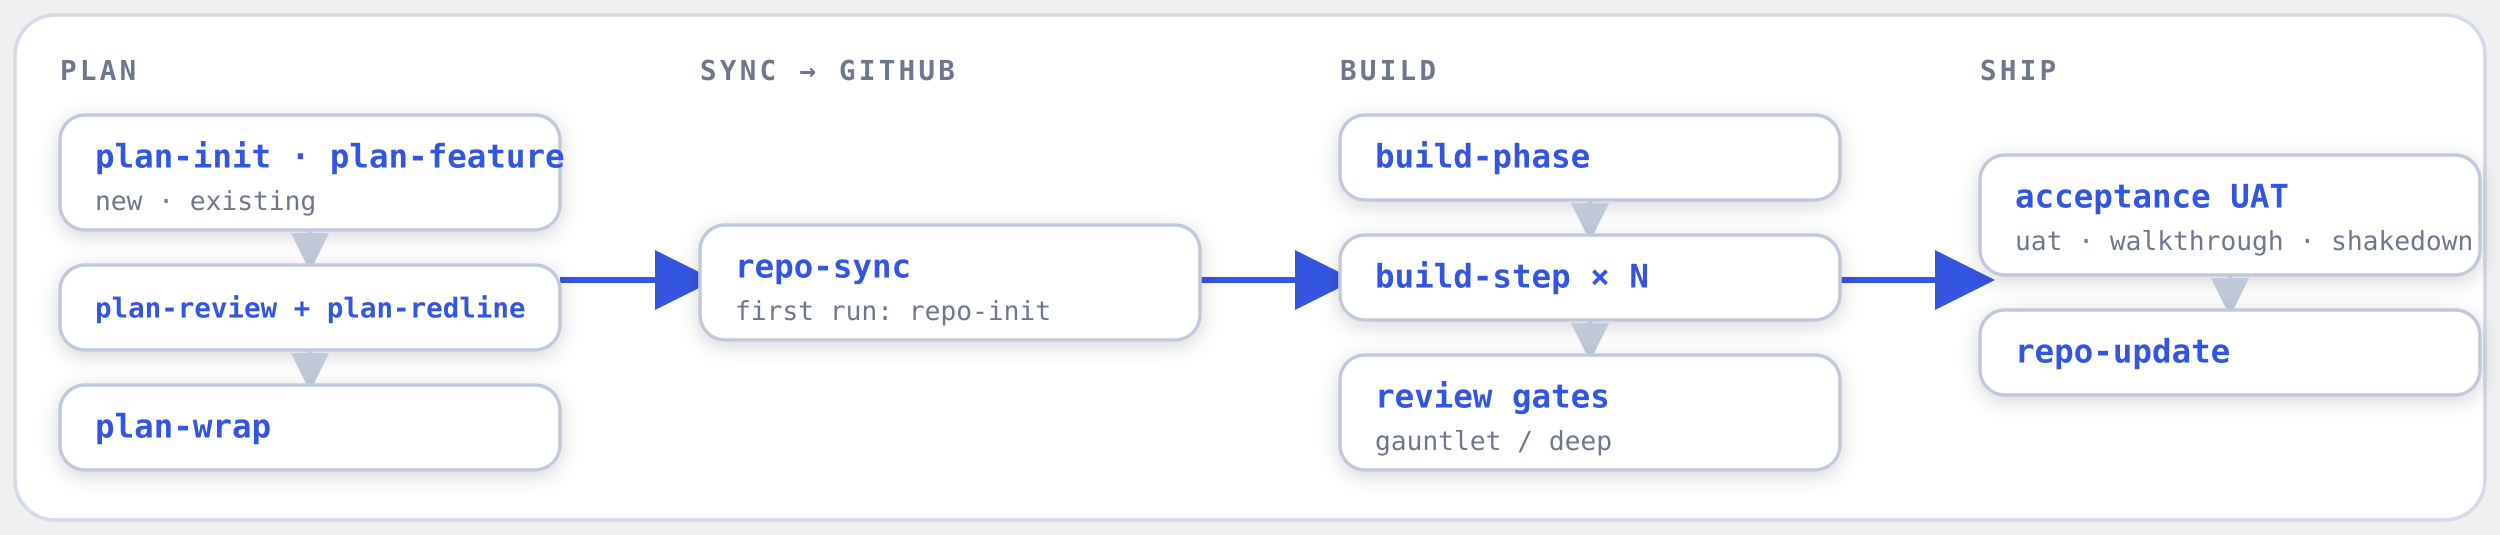
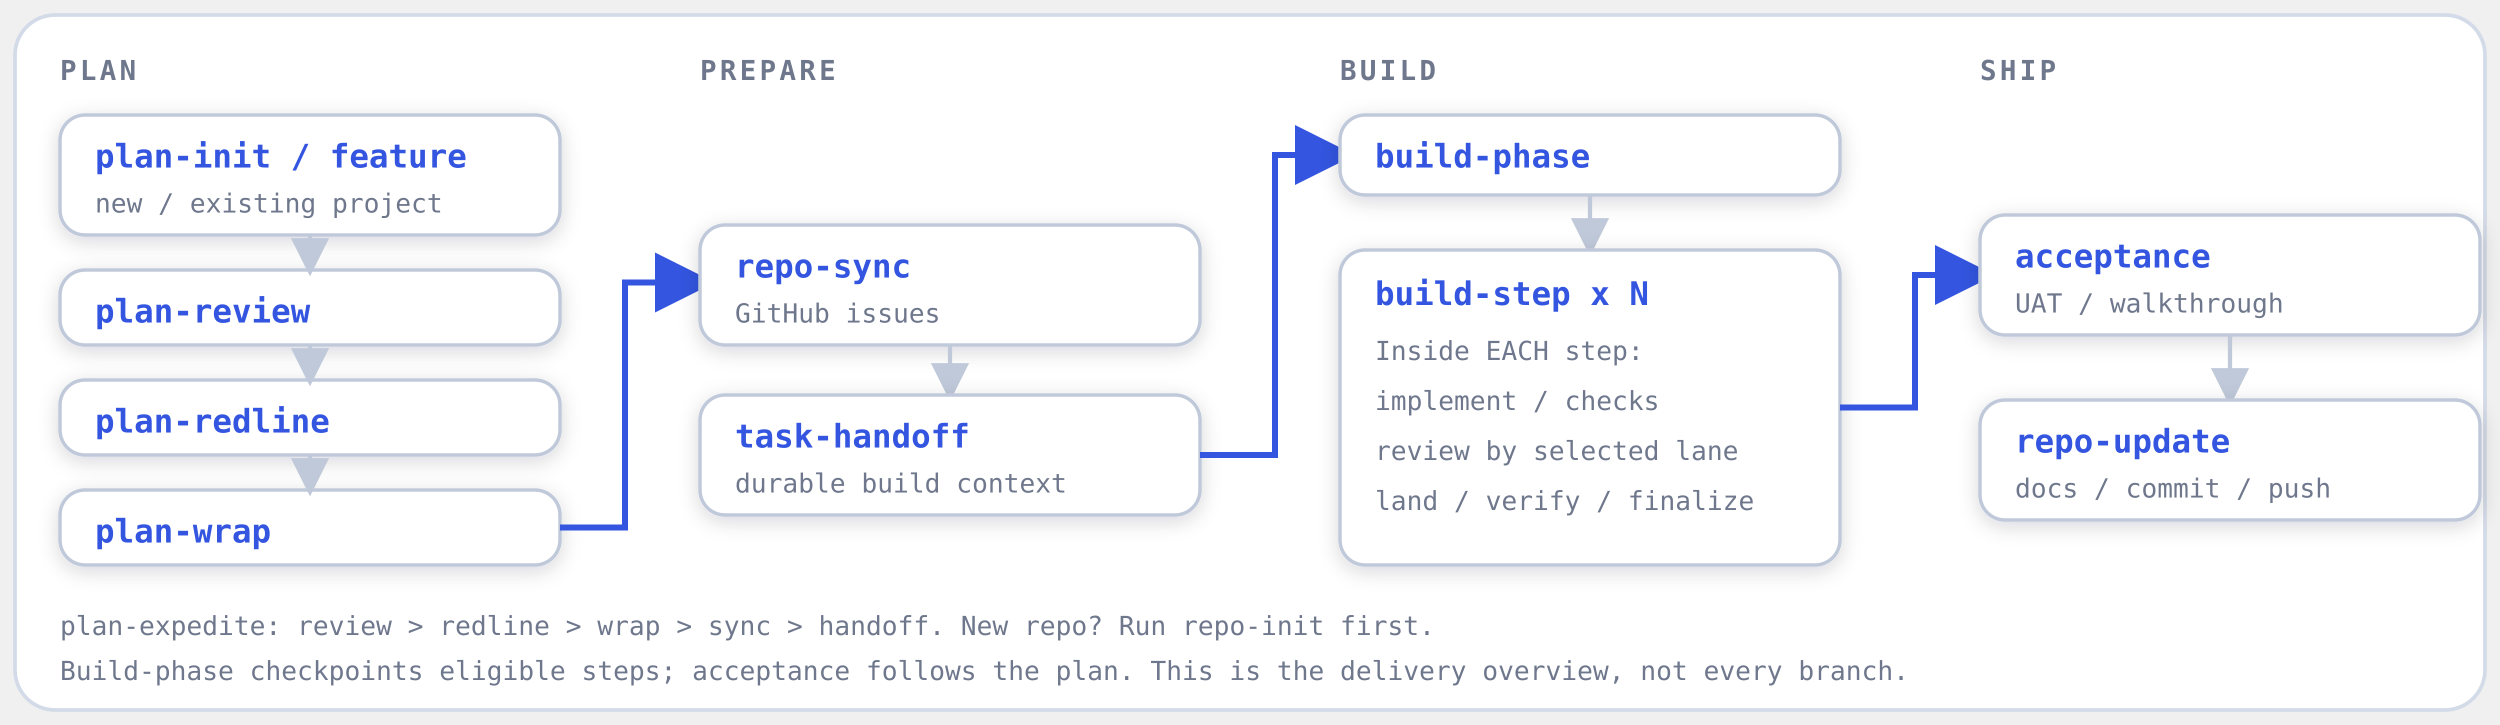
- <svg xmlns="http://www.w3.org/2000/svg" viewBox="0 0 1000 214" font-family="ui-monospace,'Cascadia Code','SF Mono',Consolas,'Roboto Mono',monospace" role="img" aria-label="The core pipeline: plan, then sync to GitHub, then build, then ship">
+ <svg xmlns="http://www.w3.org/2000/svg" viewBox="0 0 1000 290" font-family="ui-monospace,'Cascadia Code','SF Mono',Consolas,monospace" role="img" aria-label="Plan-init or plan-feature, then plan-review, plan-redline and plan-wrap in order. Repo-sync and durable task-handoff prepare build-phase. Each build-step implements, checks, reviews by lane, and lands with finalization before the next step. Acceptance and repo-update follow.">
  <defs>
    <marker id="ar-light" markerWidth="9" markerHeight="9" refX="7.5" refY="4.5" orient="auto">
      <path d="M0,0 L9,4.5 L0,9 Z" fill="#C0C9DA" />
    </marker>
    <marker id="ar-s-light" markerWidth="10" markerHeight="10" refX="7.5" refY="5" orient="auto">
      <path d="M0,0 L10,5 L0,10 Z" fill="#3355E0" />
    </marker>
    <filter id="sh-light" x="-20%" y="-45%" width="140%" height="190%">
      <feDropShadow dx="0" dy="2" stdDeviation="4" flood-color="rgba(20,26,40,.16)" />
    </filter>
  </defs>
  <style>
    .bg{fill:#FFFFFF;stroke:#D4DBE8;stroke-width:1.5}
    .lnk{fill:none;stroke:#C0C9DA;stroke-width:1.7}
    .spine{fill:none;stroke:#3355E0;stroke-width:2.4}
    .node rect{fill:#FFFFFF;stroke:#C0C9DA;stroke-width:1.4;filter:url(#sh-light)}
    .pn{fill:#3355E0;font-size:13px;font-weight:600}
    .ps{fill:#6E778C;font-size:10.5px}
    .lbl{fill:#6E778C;font-size:11px;letter-spacing:.12em;font-weight:600}
    .cap{fill:#6E778C;font-size:10.5px}
  @media (prefers-color-scheme: dark) {

    .bg{fill:#161C26;stroke:#29313F;stroke-width:1.5}
    .lnk{fill:none;stroke:#384153;stroke-width:1.7}
    .spine{fill:none;stroke:#6E9BFF;stroke-width:2.4}
    .node rect{fill:#161C26;stroke:#384153;stroke-width:1.4;filter:url(#sh-light)}
    .pn{fill:#6E9BFF;font-size:13px;font-weight:600}
    .ps{fill:#9AA5B8;font-size:10.5px}
    .lbl{fill:#9AA5B8;font-size:11px;letter-spacing:.12em;font-weight:600}
    .cap{fill:#9AA5B8;font-size:10.5px}

#ar-light path {fill:#384153} #ar-s-light path {fill:#6E9BFF}
}
</style>
-   <rect class="bg" x="6" y="6" width="988" height="202" rx="16" />
+   <rect class="bg" x="6" y="6" width="988" height="278" rx="16" />
  <text class="lbl" x="24" y="32">PLAN</text>
-   <text class="lbl" x="280" y="32">SYNC → GITHUB</text>
+   <text class="lbl" x="280" y="32">PREPARE</text>
  <text class="lbl" x="536" y="32">BUILD</text>
  <text class="lbl" x="792" y="32">SHIP</text>
-   <path class="spine" marker-end="url(#ar-s-light)" d="M224,112 L280,112" />
-   <path class="spine" marker-end="url(#ar-s-light)" d="M480,112 L536,112" />
-   <path class="spine" marker-end="url(#ar-s-light)" d="M736,112 L792,112" />
  <g class="node">
-     <rect x="24" y="46" width="200" height="46" rx="10" />
-     <text class="pn" x="38" y="67">plan-init · plan-feature</text>
-     <text class="ps" x="38" y="84">new · existing</text>
-   </g>
-   <path class="lnk" marker-end="url(#ar-light)" d="M124,92 L124,106" />
-   <g class="node">
-     <rect x="24" y="106" width="200" height="34" rx="10" />
-     <text class="pn" x="38" y="127" style="font-size:11px">plan-review + plan-redline</text>
-   </g>
-   <path class="lnk" marker-end="url(#ar-light)" d="M124,140 L124,154" />
-   <g class="node">
-     <rect x="24" y="154" width="200" height="34" rx="10" />
-     <text class="pn" x="38" y="175">plan-wrap</text>
+     <rect x="24" y="46" width="200" height="48" rx="10" />
+     <text class="pn" x="38" y="67">plan-init / feature</text>
+     <text class="ps" x="38" y="85">new / existing project</text>
  </g>
  <g class="node">
-     <rect x="280" y="90" width="200" height="46" rx="10" />
-     <text class="pn" x="294" y="111">repo-sync</text>
-     <text class="ps" x="294" y="128">first run: repo-init</text>
+     <rect x="24" y="108" width="200" height="30" rx="10" />
+     <text class="pn" x="38" y="129">plan-review</text>
  </g>
  <g class="node">
-     <rect x="536" y="46" width="200" height="34" rx="10" />
+     <rect x="24" y="152" width="200" height="30" rx="10" />
+     <text class="pn" x="38" y="173">plan-redline</text>
+   </g>
+   <g class="node">
+     <rect x="24" y="196" width="200" height="30" rx="10" />
+     <text class="pn" x="38" y="217">plan-wrap</text>
+   </g>
+   <path class="lnk" marker-end="url(#ar-light)" d="M124,94 V108" />
+   <path class="lnk" marker-end="url(#ar-light)" d="M124,138 V152" />
+   <path class="lnk" marker-end="url(#ar-light)" d="M124,182 V196" />
+   <path class="spine" marker-end="url(#ar-s-light)" d="M224,211 H250 V113 H280" />
+   <g class="node">
+     <rect x="280" y="90" width="200" height="48" rx="10" />
+     <text class="pn" x="294" y="111">repo-sync</text>
+     <text class="ps" x="294" y="129">GitHub issues</text>
+   </g>
+   <path class="lnk" marker-end="url(#ar-light)" d="M380,138 V158" />
+   <g class="node">
+     <rect x="280" y="158" width="200" height="48" rx="10" />
+     <text class="pn" x="294" y="179">task-handoff</text>
+     <text class="ps" x="294" y="197">durable build context</text>
+   </g>
+   <path class="spine" marker-end="url(#ar-s-light)" d="M480,182 H510 V62 H536" />
+   <g class="node">
+     <rect x="536" y="46" width="200" height="32" rx="10" />
    <text class="pn" x="550" y="67">build-phase</text>
  </g>
-   <path class="lnk" marker-end="url(#ar-light)" d="M636,80 L636,94" />
+   <path class="lnk" marker-end="url(#ar-light)" d="M636,78 V100" />
  <g class="node">
-     <rect x="536" y="94" width="200" height="34" rx="10" />
-     <text class="pn" x="550" y="115">build-step  × N</text>
+     <rect x="536" y="100" width="200" height="126" rx="10" />
+     <text class="pn" x="550" y="122">build-step x N</text>
+     <text class="ps" x="550" y="144">Inside EACH step:</text>
+     <text class="ps" x="550" y="164">implement / checks</text>
+     <text class="ps" x="550" y="184">review by selected lane</text>
+     <text class="ps" x="550" y="204">land / verify / finalize</text>
  </g>
-   <path class="lnk" marker-end="url(#ar-light)" d="M636,128 L636,142" />
+   <path class="spine" marker-end="url(#ar-s-light)" d="M736,163 H766 V110 H792" />
  <g class="node">
-     <rect x="536" y="142" width="200" height="46" rx="10" />
-     <text class="pn" x="550" y="163">review gates</text>
-     <text class="ps" x="550" y="180">gauntlet / deep</text>
+     <rect x="792" y="86" width="200" height="48" rx="10" />
+     <text class="pn" x="806" y="107">acceptance</text>
+     <text class="ps" x="806" y="125">UAT / walkthrough</text>
  </g>
+   <path class="lnk" marker-end="url(#ar-light)" d="M892,134 V160" />
  <g class="node">
-     <rect x="792" y="62" width="200" height="48" rx="10" />
-     <text class="pn" x="806" y="83">acceptance UAT</text>
-     <text class="ps" x="806" y="100">uat · walkthrough · shakedown</text>
+     <rect x="792" y="160" width="200" height="48" rx="10" />
+     <text class="pn" x="806" y="181">repo-update</text>
+     <text class="ps" x="806" y="199">docs / commit / push</text>
  </g>
-   <path class="lnk" marker-end="url(#ar-light)" d="M892,110 L892,124" />
-   <g class="node">
-     <rect x="792" y="124" width="200" height="34" rx="10" />
-     <text class="pn" x="806" y="145">repo-update</text>
-   </g>
+   <text class="cap" x="24" y="254">plan-expedite: review &gt; redline &gt; wrap &gt; sync &gt; handoff. New repo? Run repo-init first.</text>
+   <text class="cap" x="24" y="272">Build-phase checkpoints eligible steps; acceptance follows the plan. This is the delivery overview, not every branch.</text>
</svg>
